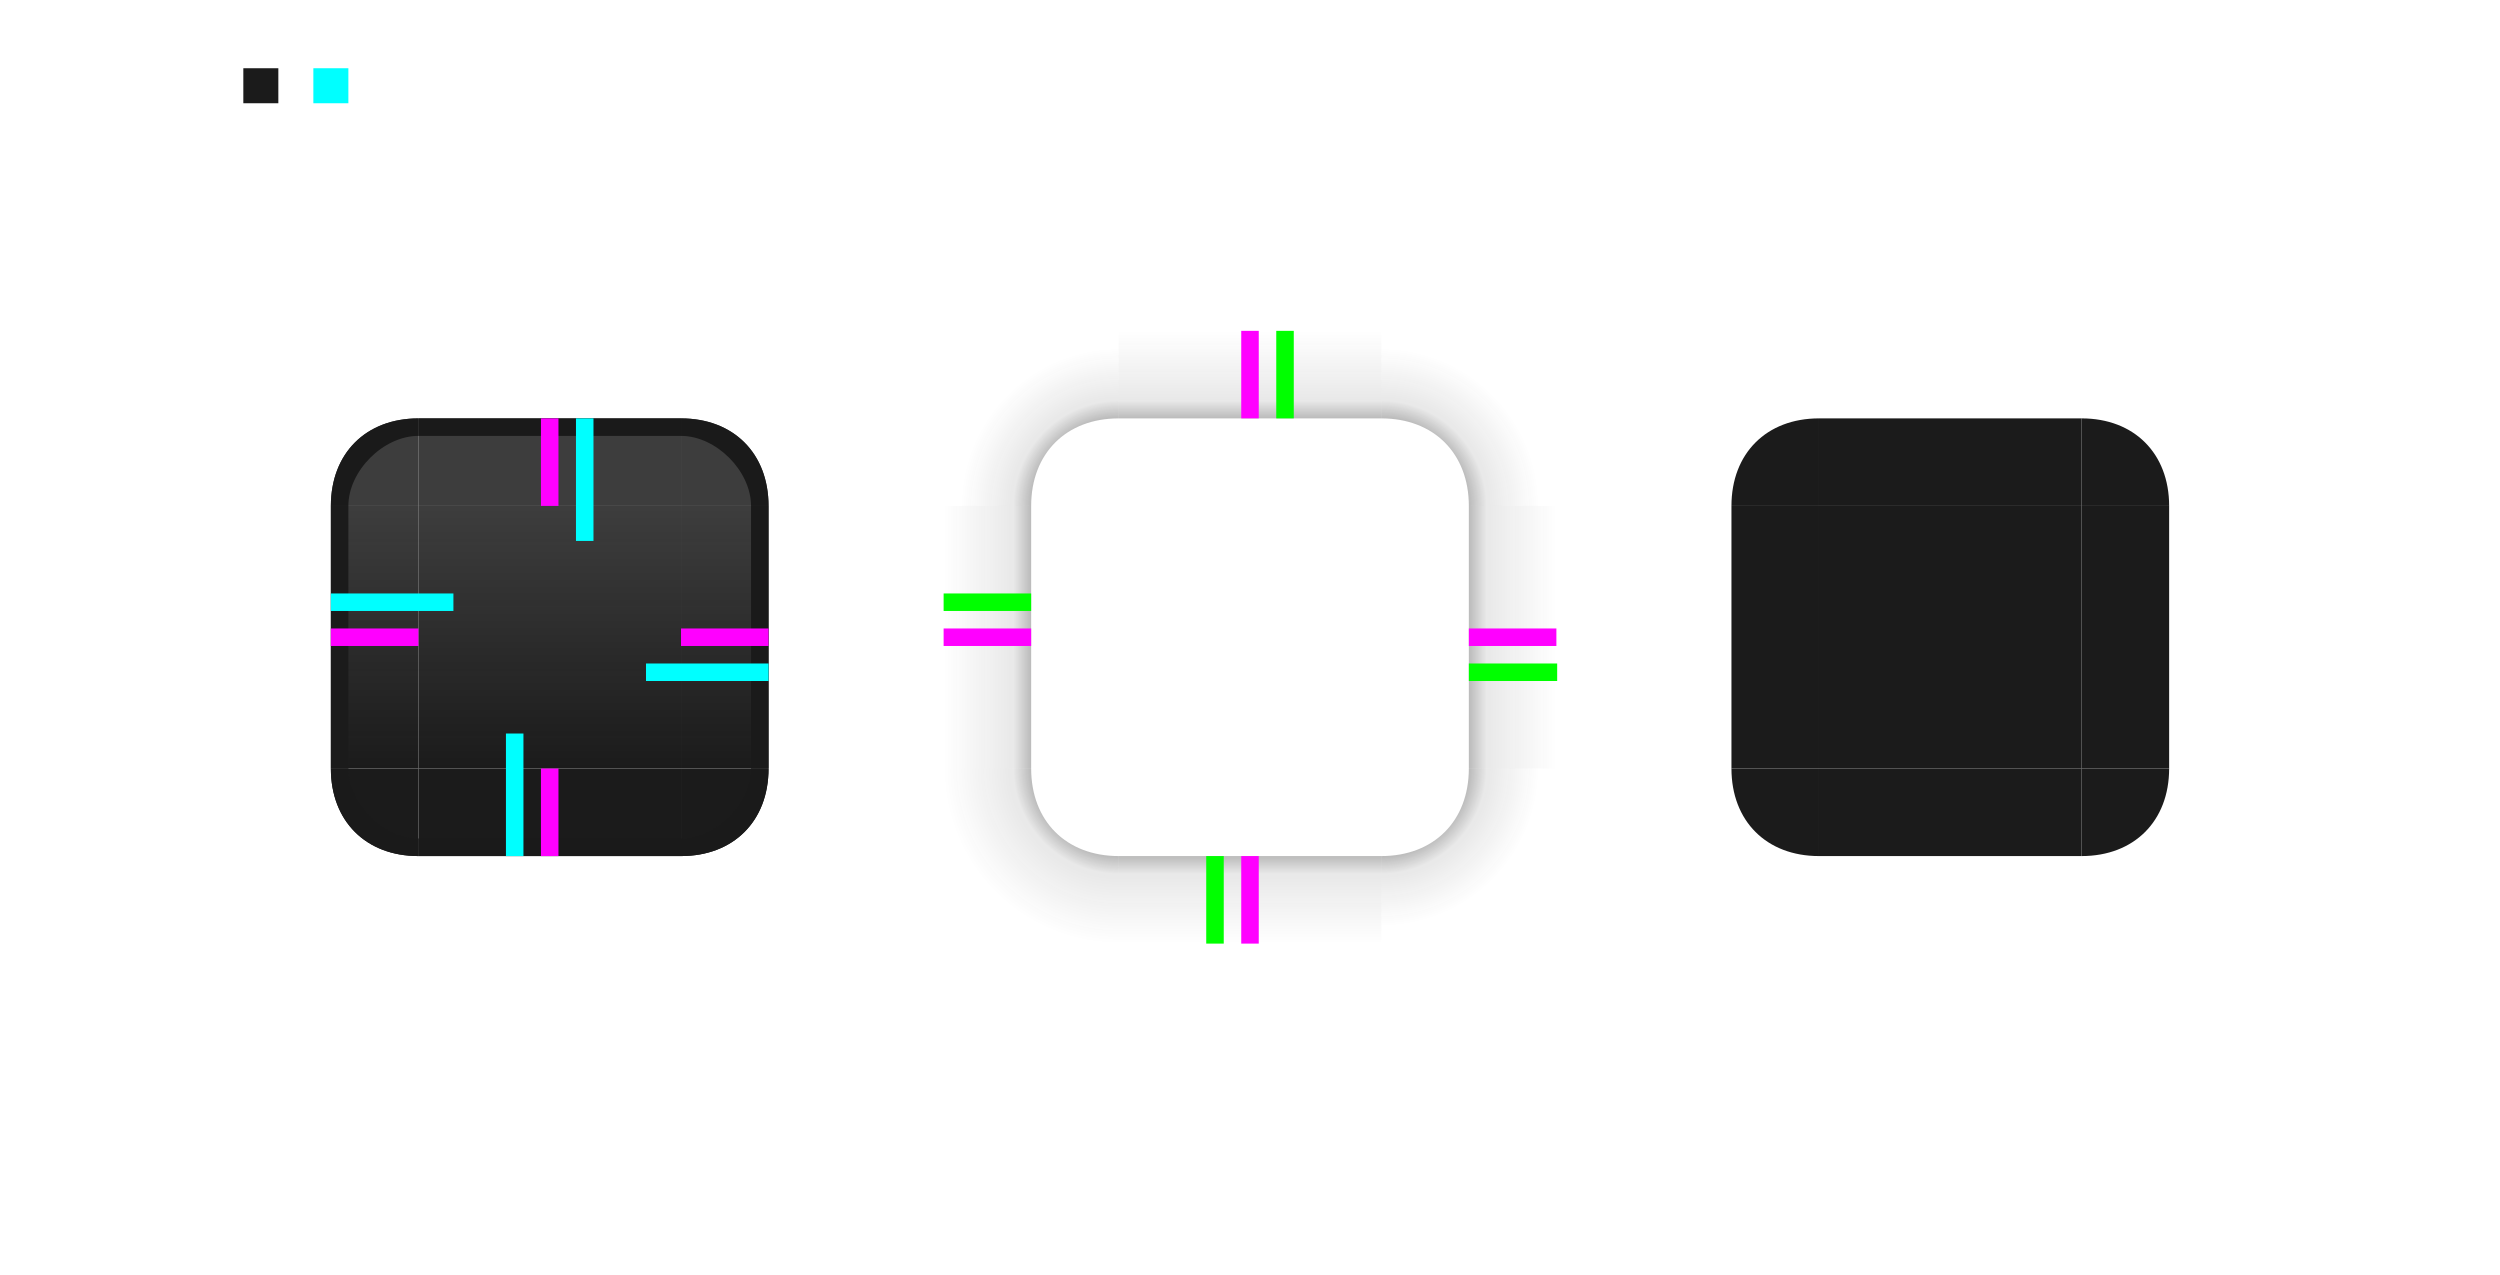
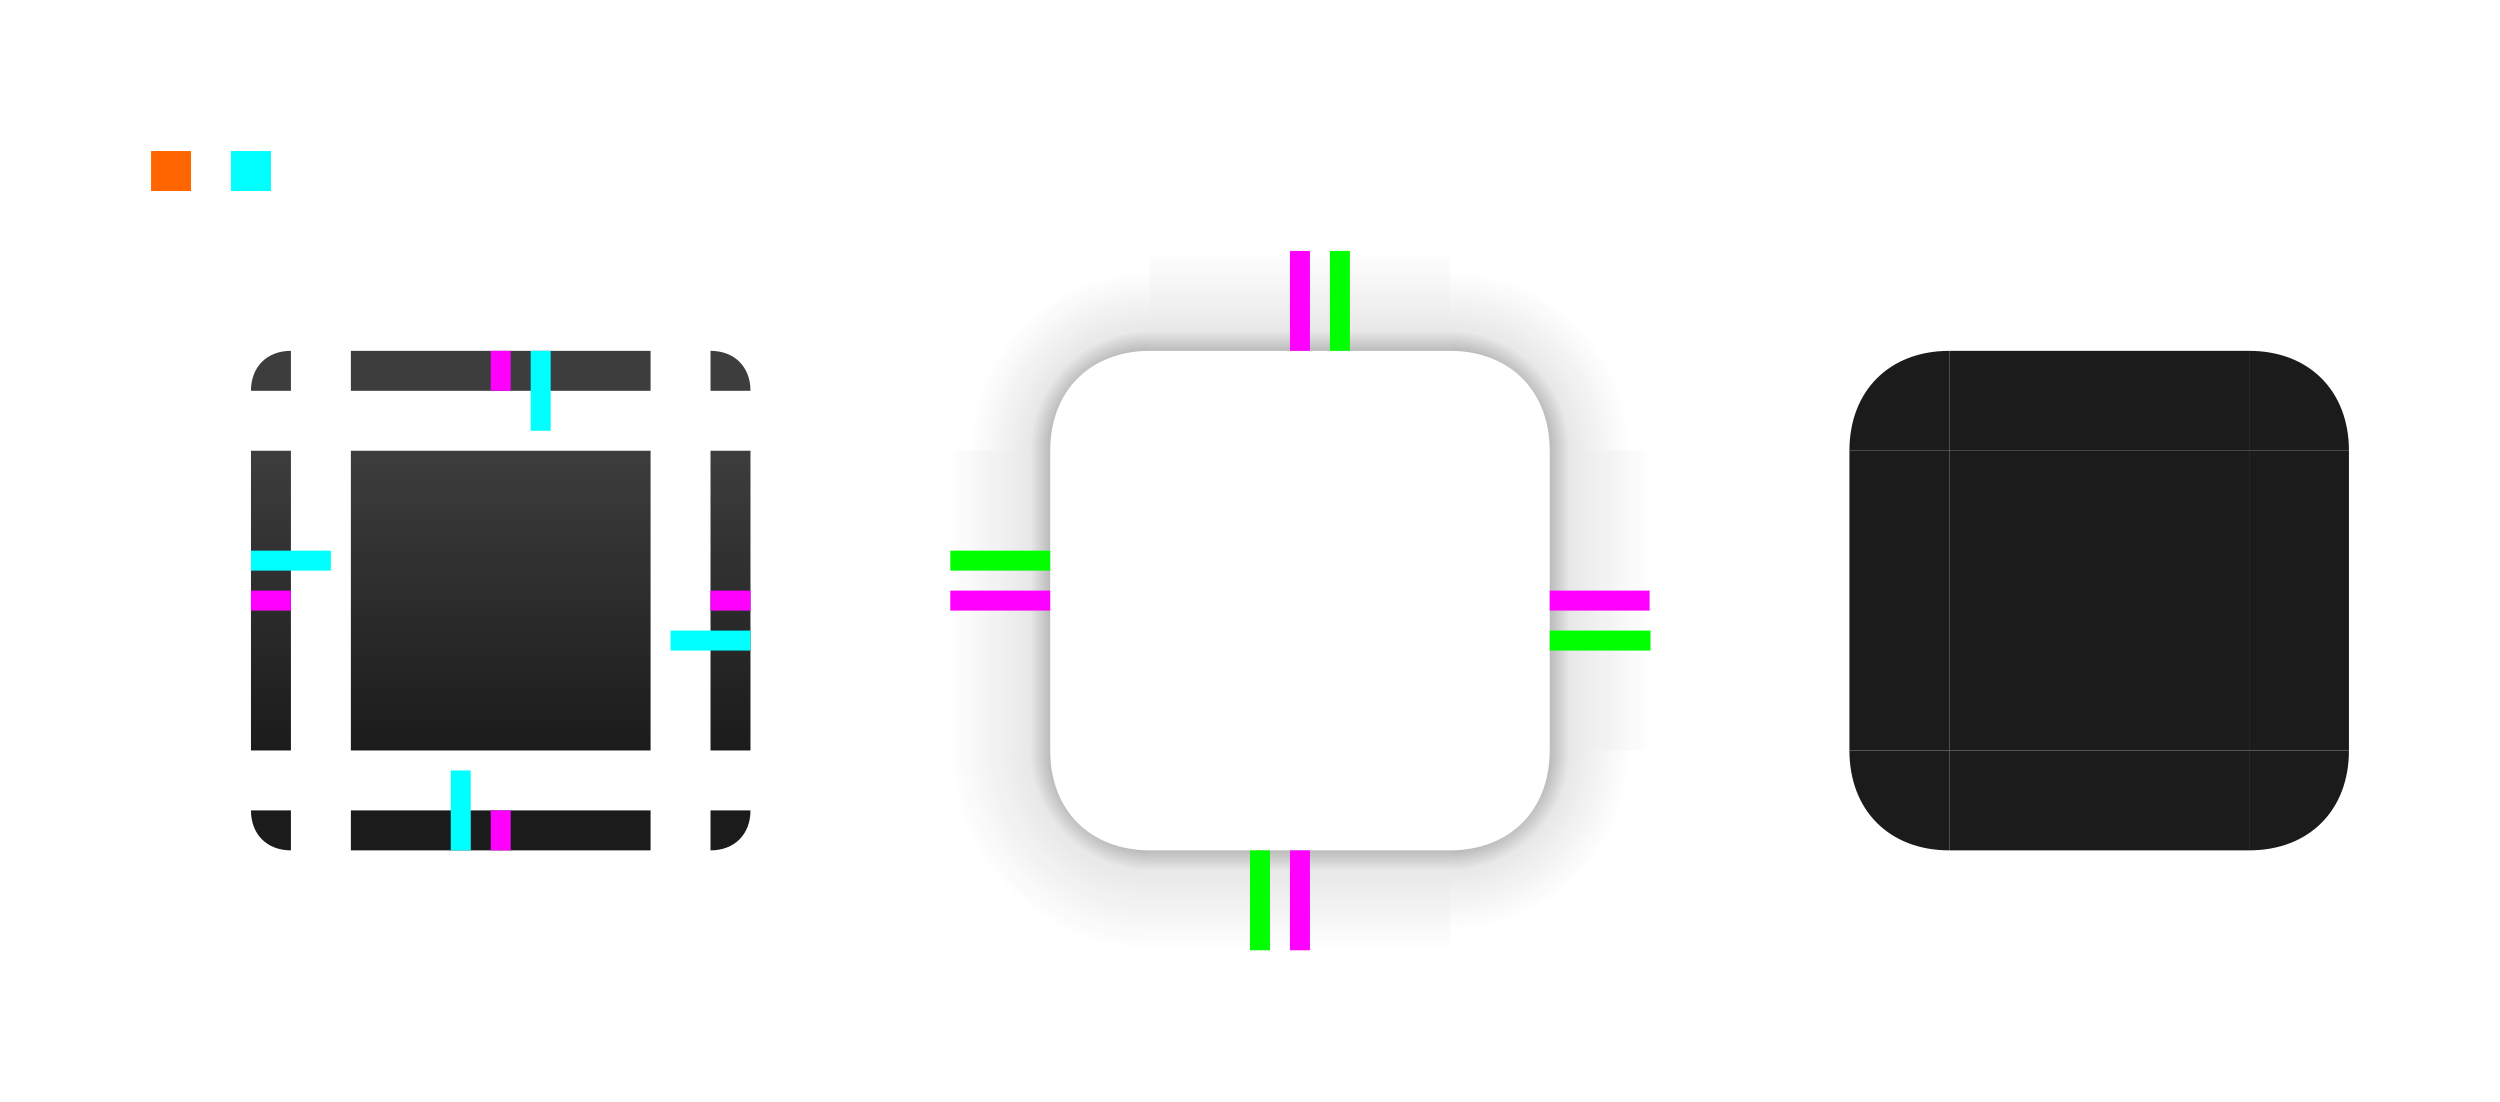
- <svg xmlns="http://www.w3.org/2000/svg" xmlns:ns1="http://www.openswatchbook.org/uri/2009/osb" xmlns:xlink="http://www.w3.org/1999/xlink" width="37.781mm" height="19.26mm" viewBox="0 0 142.795 72.795" version="1.1" id="svg4399">
+ <svg xmlns="http://www.w3.org/2000/svg" xmlns:xlink="http://www.w3.org/1999/xlink" width="33.104mm" height="14.583mm" viewBox="0 0 125.118 55.118" version="1.1" id="svg4399">
  <defs id="defs4393">
-     <linearGradient id="linearGradient2986" ns1:paint="solid">
+     <linearGradient id="linearGradient2986">
      <stop style="stop-color:#1a1a1a;stop-opacity:1;" offset="0" id="stop2984" />
    </linearGradient>
    <linearGradient id="linearGradient988">
      <stop style="stop-color:#1b1b1b;stop-opacity:1" offset="0" id="stop982" />
      <stop style="stop-color:#1a1a1a;stop-opacity:0.3" offset="0.5" id="stop992" />
      <stop style="stop-color:#1a1a1a;stop-opacity:0.1" offset="0.6" id="stop990" />
      <stop style="stop-color:#1a1a1a;stop-opacity:0" offset="0.9" id="stop984" />
      <stop style="stop-color:#1a1a1a;stop-opacity:0" offset="1" id="stop986" />
    </linearGradient>
    <linearGradient id="linearGradient976">
      <stop style="stop-color:#1b1b1b;stop-opacity:1" offset="0" id="stop970" />
      <stop style="stop-color:#1a1a1a;stop-opacity:0.3" offset="0.5" id="stop980" />
      <stop style="stop-color:#1a1a1a;stop-opacity:0.1" offset="0.6" id="stop1383" />
      <stop style="stop-color:#1a1a1a;stop-opacity:0" offset="1" id="stop974" />
    </linearGradient>
    <linearGradient id="linearGradient960">
      <stop style="stop-color:#1b1b1b;stop-opacity:1" offset="0" id="stop954" />
      <stop style="stop-color:#1a1a1a;stop-opacity:0.3" offset="0.5" id="stop964" />
      <stop style="stop-color:#1a1a1a;stop-opacity:0.1" offset="0.6" id="stop956" />
      <stop style="stop-color:#1a1a1a;stop-opacity:0" offset="0.9" id="stop962" />
      <stop style="stop-color:#1a1a1a;stop-opacity:0" offset="1" id="stop958" />
    </linearGradient>
    <linearGradient id="linearGradient5443">
      <stop style="stop-color:#1b1b1b;stop-opacity:1;" offset="0" id="stop5439" />
      <stop style="stop-color:#1b1b1b;stop-opacity:0.85" offset="1" id="stop5441" />
    </linearGradient>
    <linearGradient id="linearGradient5435">
      <stop style="stop-color:#1b1b1b;stop-opacity:1;" offset="0" id="stop5431" />
      <stop style="stop-color:#1b1b1b;stop-opacity:0.85" offset="1" id="stop5433" />
    </linearGradient>
    <linearGradient id="linearGradient5427">
      <stop style="stop-color:#1b1b1b;stop-opacity:1;" offset="0" id="stop5423" />
      <stop style="stop-color:#1b1b1b;stop-opacity:0.85" offset="1" id="stop5425" />
    </linearGradient>
    <linearGradient id="linearGradient5353">
      <stop style="stop-color:#1a1a1a;stop-opacity:0" offset="0" id="stop5349" />
      <stop style="stop-color:#1a1a1a;stop-opacity:0.098;" offset="0.8" id="stop968" />
      <stop style="stop-color:#1b1b1b;stop-opacity:0.3" offset="1" id="stop5351" />
    </linearGradient>
    <linearGradient id="linearGradient5347">
      <stop style="stop-color:#1a1a1a;stop-opacity:0" offset="0" id="stop5343" />
      <stop style="stop-color:#1a1a1a;stop-opacity:0.098;" offset="0.8" id="stop966" />
      <stop style="stop-color:#1b1b1b;stop-opacity:0.3" offset="1" id="stop5345" />
    </linearGradient>
    <linearGradient id="linearGradient5325">
      <stop style="stop-color:#1b1b1b;stop-opacity:1" offset="0" id="stop5321" />
      <stop style="stop-color:#1a1a1a;stop-opacity:0.3" offset="0.5" id="stop996" />
      <stop style="stop-color:#1a1a1a;stop-opacity:0.1" offset="0.6" id="stop994" />
      <stop style="stop-color:#1a1a1a;stop-opacity:0" offset="0.9" id="stop5355" />
      <stop style="stop-color:#1a1a1a;stop-opacity:0" offset="1" id="stop5323" />
    </linearGradient>
    <linearGradient id="linearGradient5251">
      <stop style="stop-color:#1a1a1a;stop-opacity:0" offset="0" id="stop5247" />
      <stop style="stop-color:#1a1a1a;stop-opacity:0.1" offset="0.8" id="stop952" />
      <stop style="stop-color:#1b1b1a;stop-opacity:0.3" offset="1" id="stop5249" />
    </linearGradient>
    <linearGradient xlink:href="#linearGradient5353" id="linearGradient5255" x1="255" y1="602.5" x2="260" y2="602.5" gradientUnits="userSpaceOnUse" />
    <linearGradient xlink:href="#linearGradient5347" id="linearGradient5255-5" x1="255" y1="603" x2="260" y2="603" gradientUnits="userSpaceOnUse" gradientTransform="translate(-545,-1205)" />
    <linearGradient xlink:href="#linearGradient5347" id="linearGradient5255-9" x1="255" y1="602.5" x2="260" y2="602.5" gradientUnits="userSpaceOnUse" gradientTransform="translate(330,-875)" />
    <linearGradient xlink:href="#linearGradient5251" id="linearGradient5255-7" x1="255" y1="602.5" x2="260" y2="602.5" gradientUnits="userSpaceOnUse" gradientTransform="translate(-875,-330)" />
    <radialGradient xlink:href="#linearGradient976" id="radialGradient5327" cx="265" cy="610" fx="265" fy="610" r="5" gradientUnits="userSpaceOnUse" gradientTransform="matrix(-2,0,0,-2,795,1830)" />
    <radialGradient xlink:href="#linearGradient960" id="radialGradient5327-1" cx="265" cy="610" fx="265" fy="610" r="5" gradientUnits="userSpaceOnUse" gradientTransform="matrix(0,2,-2,0,1500,80)" />
    <radialGradient xlink:href="#linearGradient988" id="radialGradient5327-6" cx="265" cy="610" fx="265" fy="610" r="5" gradientUnits="userSpaceOnUse" gradientTransform="matrix(2,0,0,2,-250,-625)" />
    <radialGradient xlink:href="#linearGradient5325" id="radialGradient5327-0" cx="265" cy="610" fx="265" fy="610" r="5" gradientUnits="userSpaceOnUse" gradientTransform="matrix(0,-2,2,0,-955,1125)" />
    <linearGradient xlink:href="#linearGradient5427" id="linearGradient5429" x1="233" y1="610" x2="233" y2="595" gradientUnits="userSpaceOnUse" />
-     <linearGradient xlink:href="#linearGradient5435" id="linearGradient5437" x1="223" y1="610" x2="223" y2="595" gradientUnits="userSpaceOnUse" />
-     <linearGradient xlink:href="#linearGradient5443" id="linearGradient5445" x1="242" y1="610" x2="242" y2="595" gradientUnits="userSpaceOnUse" />
+     <linearGradient xlink:href="#linearGradient5435" id="linearGradient5437" x1="223" y1="610" x2="223" y2="595" gradientUnits="userSpaceOnUse" gradientTransform="matrix(0.399984,0,0,1,132.0035,0)" />
+     <linearGradient xlink:href="#linearGradient5443" id="linearGradient5445" x1="242" y1="610" x2="242" y2="595" gradientUnits="userSpaceOnUse" gradientTransform="matrix(0.400016,0,0,1,146.9961,0)" />
  </defs>
-   <g id="layer1" transform="translate(-201.1024,-566.1024)">
+   <g id="layer1" transform="translate(-207.4409,-572.4408)">
    <rect style="fill:url(#linearGradient5429);fill-opacity:1;stroke-opacity:0" id="center" width="15" height="15" x="225" y="595" />
-     <g id="left">
-       <rect style="fill:url(#linearGradient5437);fill-opacity:1;stroke-opacity:0" id="rect4988" width="5" height="15" x="220" y="595" />
-       <path style="fill:#1b1b1b;fill-opacity:1;stroke:none;stroke-width:1px;stroke-linecap:butt;stroke-linejoin:miter;stroke-opacity:1" d="m 220,595 v 15 h 1 v -15 z" id="path4994" />
-     </g>
-     <g id="right">
-       <rect style="fill:url(#linearGradient5445);fill-opacity:1;stroke-opacity:0" id="rect4984" width="5" height="15" x="240" y="595" />
-       <path style="fill:#1a1a1a;stroke:none;stroke-width:1px;stroke-linecap:butt;stroke-linejoin:miter;stroke-opacity:1" d="m 244,595 v 15 h 1 v -15 z" id="path4996" />
-     </g>
-     <g id="top">
-       <rect style="fill:#1b1b1b;fill-opacity:0.85;stroke-opacity:0" id="rect4986" width="15" height="5" x="225" y="590" />
-       <path style="fill:#1a1a1a;stroke:none;stroke-width:1px;stroke-linecap:butt;stroke-linejoin:miter;stroke-opacity:1" d="m 225,590 h 15 v 1 h -15 z" id="path4998" />
-     </g>
-     <g id="bottom">
-       <rect style="fill:#1b1b1b;fill-opacity:1;stroke-opacity:0" id="rect4990" width="15" height="5" x="225" y="610" />
-       <path style="fill:#1a1a1a;stroke:none;stroke-width:1px;stroke-linecap:butt;stroke-linejoin:miter;stroke-opacity:1" d="m 225,615 h 15 v -1 h -15 z" id="path5000" />
-     </g>
-     <g id="topleft">
-       <path style="fill:#1b1b1b;fill-opacity:0.85;stroke:none;stroke-width:1px;stroke-linecap:butt;stroke-linejoin:miter;stroke-opacity:1" d="m 225,590 c -3,0 -5,2 -5,5 h 5 z" id="path5002" />
-       <path style="fill:#1a1a1a;stroke:none;stroke-width:1px;stroke-linecap:butt;stroke-linejoin:miter;stroke-opacity:1" d="m 220,595 c 0,-3 2,-5 5,-5 v 1 c -2,0 -4,2 -4,4 z" id="path5033" />
-     </g>
-     <g id="topright">
-       <path style="fill:#1b1b1b;fill-opacity:0.85;stroke:none;stroke-width:1px;stroke-linecap:butt;stroke-linejoin:miter;stroke-opacity:1" d="m 245,595 c 0,-3 -2,-5 -5,-5 v 5 z" id="path5002-4" />
-       <path style="fill:#1a1a1a;stroke:none;stroke-width:1px;stroke-linecap:butt;stroke-linejoin:miter;stroke-opacity:1" d="m 240,590 c 3,0 5,2 5,5 h -1 c 0,-2 -2,-4 -4,-4 z" id="path5033-6" />
-     </g>
-     <g id="bottomright">
-       <path style="fill:#1b1b1b;fill-opacity:1;stroke:none;stroke-width:1px;stroke-linecap:butt;stroke-linejoin:miter;stroke-opacity:1" d="m 240,615 c 3,0 5,-2 5,-5 h -5 z" id="path5002-44" />
-       <path style="fill:#1a1a1a;stroke:none;stroke-width:1px;stroke-linecap:butt;stroke-linejoin:miter;stroke-opacity:1" d="m 245,610 c 0,3 -2,5 -5,5 v -1 c 2,0 4,-2 4,-4 z" id="path5033-3" />
-     </g>
-     <g id="bottomleft">
-       <path style="fill:#1b1b1b;fill-opacity:1;stroke:none;stroke-width:1px;stroke-linecap:butt;stroke-linejoin:miter;stroke-opacity:1" d="m 220,610 c 0,3 2,5 5,5 v -5 z" id="path5002-7" />
-       <path style="fill:#1a1a1a;stroke:none;stroke-width:1px;stroke-linecap:butt;stroke-linejoin:miter;stroke-opacity:1" d="m 225,615 c -3,0 -5,-2 -5,-5 h 1 c 0,2 2,4 4,4 z" id="path5033-1" />
-     </g>
+     <rect style="fill:url(#linearGradient5437);fill-opacity:1;stroke-width:0.632;stroke-opacity:0" id="left" width="2" height="15" x="220" y="595" />
+     <rect style="fill:url(#linearGradient5445);fill-opacity:1;stroke-width:0.632;stroke-opacity:0" id="right" width="2" height="15" x="243" y="595" />
+     <rect style="fill:#1b1b1b;fill-opacity:0.85;stroke-width:0.632;stroke-opacity:0" id="top" width="15" height="2" x="225" y="590" />
+     <rect style="fill:#1b1b1b;fill-opacity:1;stroke-width:0.632;stroke-opacity:0" id="bottom" width="15" height="2" x="225" y="613" />
+     <path style="fill:#1b1b1b;fill-opacity:0.85;stroke:none;stroke-width:0.4px;stroke-linecap:butt;stroke-linejoin:miter;stroke-opacity:1" d="M 222,590 C 220.8,590 220,590.8 220,592 h 2 z" id="topleft" />
+     <path style="fill:#1b1b1b;fill-opacity:0.85;stroke:none;stroke-width:0.4px;stroke-linecap:butt;stroke-linejoin:miter;stroke-opacity:1" d="M 245,592 C 245,590.8 244.2,590 243,590 v 2 z" id="topright" />
+     <path style="fill:#1b1b1b;fill-opacity:1;stroke:none;stroke-width:0.4px;stroke-linecap:butt;stroke-linejoin:miter;stroke-opacity:1" d="M 243,615 C 244.2,615 245,614.2 245,613 h -2 z" id="bottomright" />
+     <path style="fill:#1b1b1b;fill-opacity:1;stroke:none;stroke-width:0.4px;stroke-linecap:butt;stroke-linejoin:miter;stroke-opacity:1" d="m 220,613 c 0,1.2 0.8,2 2,2 v -2 z" id="bottomleft" />
    <rect style="fill:#1b1b1b;fill-opacity:1;stroke-opacity:0" id="mask-center" width="15" height="15" x="305" y="595" />
    <g id="g5092-3" transform="translate(80)">
      <rect style="fill:#1b1b1b;fill-opacity:1;stroke-opacity:0" id="mask-left" width="5" height="15" x="220" y="595" />
    </g>
    <g id="g5076-8" transform="translate(80)">
      <rect style="fill:#1b1b1b;fill-opacity:1;stroke-opacity:0" id="mask-right" width="5" height="15" x="240" y="595" />
    </g>
    <g id="g5068-4" transform="translate(80)">
      <rect style="fill:#1b1b1b;fill-opacity:1;stroke-opacity:0" id="mask-top" width="15" height="5" x="225" y="590" />
    </g>
    <g id="g5084-8" transform="translate(80)">
      <rect style="fill:#1b1b1b;fill-opacity:1;stroke-opacity:0" id="mask-bottom" width="15" height="5" x="225" y="610" />
    </g>
    <g id="g5064-7" transform="translate(80)">
      <path style="fill:#1b1b1b;fill-opacity:1;stroke:none;stroke-width:1px;stroke-linecap:butt;stroke-linejoin:miter;stroke-opacity:1" d="m 225,590 c -3,0 -5,2 -5,5 h 5 z" id="mask-topleft" />
    </g>
    <g id="g5072-3" transform="translate(80)">
      <path style="fill:#1b1b1b;fill-opacity:1;stroke:none;stroke-width:1px;stroke-linecap:butt;stroke-linejoin:miter;stroke-opacity:1" d="m 245,595 c 0,-3 -2,-5 -5,-5 v 5 z" id="mask-topright" />
    </g>
    <g id="g5080-0" transform="translate(80)">
      <path style="fill:#1b1b1b;fill-opacity:1;stroke:none;stroke-width:1px;stroke-linecap:butt;stroke-linejoin:miter;stroke-opacity:1" d="m 240,615 c 3,0 5,-2 5,-5 h -5 z" id="mask-bottomright" />
    </g>
    <g id="g5088-5" transform="translate(80)">
      <path style="fill:#1b1b1b;fill-opacity:1;stroke:none;stroke-width:1px;stroke-linecap:butt;stroke-linejoin:miter;stroke-opacity:1" d="m 220,610 c 0,3 2,5 5,5 v -5 z" id="mask-bottomleft" />
    </g>
-     <rect style="fill:#ff00ff;fill-opacity:1;stroke:none;stroke-opacity:0" id="hint-top-margin" width="1" height="5" x="232" y="590" />
-     <rect style="fill:#ff00ff;fill-opacity:1;stroke:none;stroke-opacity:0" id="hint-right-margin" width="5" height="1" x="240" y="602" />
-     <rect style="fill:#ff00ff;fill-opacity:1;stroke:none;stroke-opacity:0" id="hint-left-margin" width="5" height="1" x="220" y="602" />
-     <rect style="fill:#ff00ff;fill-opacity:1;stroke:none;stroke-opacity:0" id="hint-bottom-margin" width="1" height="5" x="232" y="610" />
+     <rect style="fill:#ff00ff;fill-opacity:1;stroke:none;stroke-width:0.632;stroke-opacity:0" id="hint-top-margin" width="1" height="2" x="232" y="590" />
+     <rect style="fill:#ff00ff;fill-opacity:1;stroke:none;stroke-width:0.632;stroke-opacity:0" id="hint-right-margin" width="2" height="1" x="243" y="602" />
+     <rect style="fill:#ff00ff;fill-opacity:1;stroke:none;stroke-width:0.632;stroke-opacity:0" id="hint-left-margin" width="2" height="1" x="220" y="602" />
+     <rect style="fill:#ff00ff;fill-opacity:1;stroke:none;stroke-width:0.632;stroke-opacity:0" id="hint-bottom-margin" width="1" height="2" x="232" y="613" />
    <rect style="fill:url(#linearGradient5255);fill-opacity:1;stroke:none;stroke-opacity:0" id="shadow-left" width="5" height="15" x="255" y="595" />
-     <rect style="fill:url(#linearGradient5255-5);fill-opacity:1.0;stroke:none;stroke-opacity:0" id="shadow-right" width="5" height="15" x="-290" y="-610" transform="scale(-1)" />
+     <rect style="fill:url(#linearGradient5255-5);fill-opacity:1;stroke:none;stroke-opacity:0" id="shadow-right" width="5" height="15" x="-290" y="-610" transform="scale(-1)" />
    <rect style="fill:url(#linearGradient5255-9);fill-opacity:1;stroke:none;stroke-opacity:0" id="shadow-top" width="5" height="15" x="585" y="-280" transform="rotate(90)" />
    <rect style="fill:url(#linearGradient5255-7);fill-opacity:1;stroke:none;stroke-opacity:0" id="shadow-bottom" width="5" height="15" x="-620" y="265" transform="rotate(-90)" />
    <path style="fill:url(#radialGradient5327);fill-opacity:1;stroke:none;stroke-width:1px;stroke-linecap:butt;stroke-linejoin:miter;stroke-opacity:1" d="m 260,610 h -5 v 10 h 10 v -5 c -3,0 -5,-2 -5,-5 z" id="shadow-bottomleft" />
    <path style="fill:url(#radialGradient5327-1);fill-opacity:1;stroke:none;stroke-width:1px;stroke-linecap:butt;stroke-linejoin:miter;stroke-opacity:1" d="m 280,615 v 5 h 10 v -10 l -5,-1.3e-4 C 285,613 283,615 280,615 Z" id="shadow-bottomright" />
    <path style="fill:url(#radialGradient5327-6);fill-opacity:1;stroke:none;stroke-width:1px;stroke-linecap:butt;stroke-linejoin:miter;stroke-opacity:1" d="m 285,595 h 5 v -10 h -10 v 5 c 3,0 5,2 5,5 z" id="shadow-topright" />
    <path style="fill:url(#radialGradient5327-0);fill-opacity:1;stroke:none;stroke-width:1px;stroke-linecap:butt;stroke-linejoin:miter;stroke-opacity:1" d="m 265,590 v -5 h -10 v 10 h 5 c 0,-3 2,-5 5,-5 z" id="shadow-topleft" />
    <rect style="opacity:0.206;fill:#ff00ff;fill-opacity:0;stroke:none;stroke-opacity:0" id="rect5411" width="5" height="1" x="255" y="602" />
    <rect style="opacity:1;fill:#ff00ff;fill-opacity:1;stroke:none;stroke-opacity:0" id="shadow-hint-left-margin" width="5" height="1" x="255" y="602" />
    <rect style="opacity:1;fill:#ff00ff;fill-opacity:1;stroke:none;stroke-opacity:0" id="shadow-hint-top-margin" width="1" height="5" x="272" y="585" />
    <rect style="opacity:1;fill:#ff00ff;fill-opacity:1;stroke:none;stroke-opacity:0" id="shadow-hint-right-margin" width="5" height="1" x="285" y="602" />
    <rect style="opacity:1;fill:#ff00ff;fill-opacity:1;stroke:none;stroke-opacity:0" id="shadow-hint-bottom-margin" width="1" height="5" x="272" y="615" />
-     <rect style="opacity:1;fill:#1b1b1b;fill-opacity:1;stroke:none;stroke-opacity:0" id="hint-stretch-borders" width="2" height="2" x="215" y="570" />
+     <rect style="opacity:1;fill:#ff6600;fill-opacity:1;stroke:none;stroke-opacity:0" id="hint-stretch-borders" width="2" height="2" x="215" y="580" />
    <rect style="opacity:1;fill:#00ff00;fill-opacity:1;stroke:none;stroke-width:0.775;stroke-opacity:0" id="shadow-hint-top-inset" width="1" height="5" x="274" y="585" />
    <rect style="opacity:1;fill:#00ff00;fill-opacity:1;stroke:none;stroke-width:0.639;stroke-opacity:0" id="shadow-hint-right-inset" width="5.045" height="1" x="285" y="604" />
-     <rect style="opacity:1;fill:#00ff00;fill-opacity:1;stroke:none;stroke-width:0.775;stroke-opacity:0" id="shadow-hint-bottom-margin-0" width="1" height="5" x="270" y="615" />
+     <rect style="opacity:1;fill:#00ff00;fill-opacity:1;stroke:none;stroke-width:0.775;stroke-opacity:0" id="shadow-hint-bottom-inset" width="1" height="5" x="270" y="615" />
    <rect style="opacity:1;fill:#00ff00;fill-opacity:1;stroke:none;stroke-width:0.632;stroke-opacity:0" id="shadow-hint-left-inset" width="5" height="1" x="255" y="600" />
-     <rect style="fill:#00ffff;fill-opacity:1;stroke:none;stroke-width:1.183;stroke-opacity:0" id="thick-hint-left-margin" width="7" height="1" x="220" y="600" />
-     <rect style="fill:#00ffff;fill-opacity:1;stroke:none;stroke-width:1.183;stroke-opacity:0" id="thick-hint-top-margin" width="1" height="7" x="234" y="590" />
-     <rect style="fill:#00ffff;fill-opacity:1;stroke:none;stroke-width:1.183;stroke-opacity:0" id="thick-hint-right-margin" width="7" height="1" x="238" y="604" />
-     <rect style="fill:#00ffff;fill-opacity:1;stroke:none;stroke-width:1.183;stroke-opacity:0" id="thick-hint-bottom-margin" width="1" height="7" x="230" y="608" />
-     <rect style="fill:#00ffff;stroke-opacity:0.3" id="thick-center" width="2" height="2" x="219" y="570" />
+     <rect style="fill:#00ffff;fill-opacity:1;stroke:none;stroke-width:0.894;stroke-opacity:0" id="thick-hint-left-margin" width="4" height="1" x="220" y="600" />
+     <rect style="fill:#00ffff;fill-opacity:1;stroke:none;stroke-width:0.894;stroke-opacity:0" id="thick-hint-top-margin" width="1" height="4" x="234" y="590" />
+     <rect style="fill:#00ffff;fill-opacity:1;stroke:none;stroke-width:0.894;stroke-opacity:0" id="thick-hint-right-margin" width="4" height="1" x="241" y="604" />
+     <rect style="fill:#00ffff;fill-opacity:1;stroke:none;stroke-width:0.894;stroke-opacity:0" id="thick-hint-bottom-margin" width="1" height="4" x="230" y="611" />
+     <rect style="fill:#00ffff;stroke-opacity:0.3" id="thick-center" width="2" height="2" x="219" y="580" />
  </g>
</svg>
